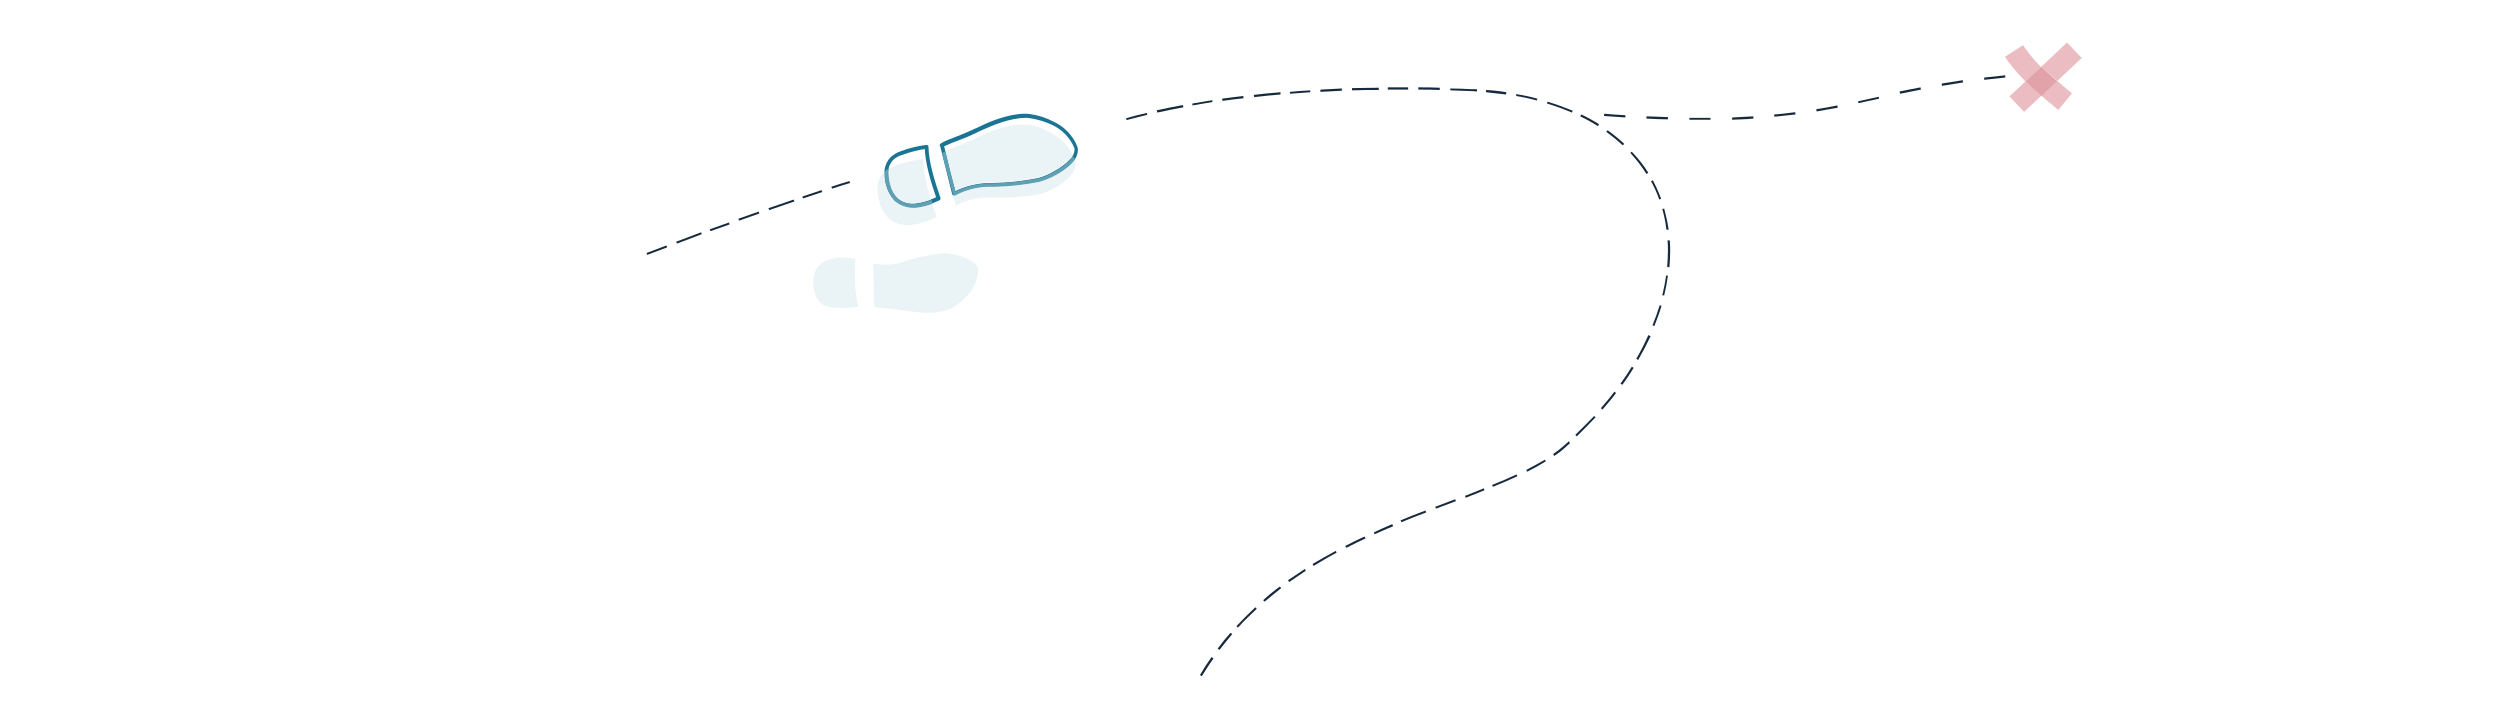
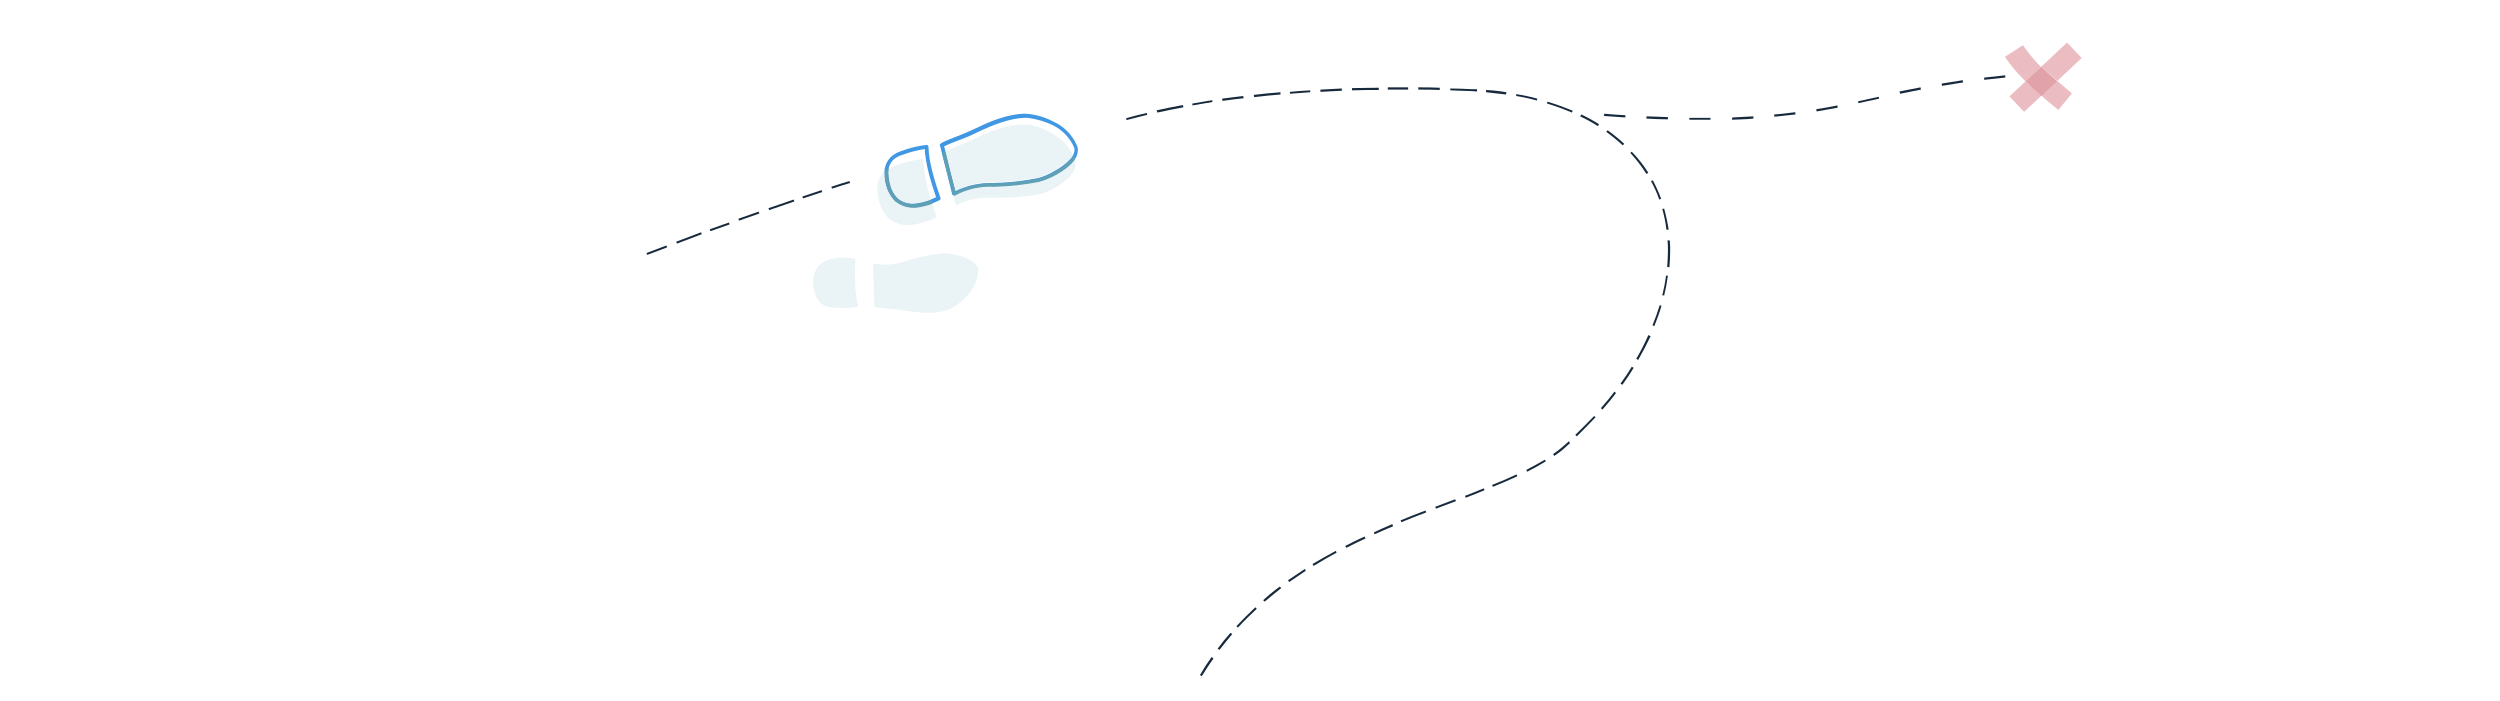
<svg xmlns="http://www.w3.org/2000/svg" id="Layer_1" data-name="Layer 1" viewBox="0 0 664 186">
  <defs>
-     <style>.cls-1{fill:none;}.cls-2{fill:#197593;}.cls-3{fill:#eaf3f6;}.cls-4{fill:#60a0b5;}.cls-5{fill:#172a3d;}.cls-6{fill:#ebbcc2;}.cls-7{fill:#e2a2a9;}</style>
+     <style>.cls-1{fill:none;}.cls-2{fill:#4098E5;}.cls-3{fill:#eaf3f6;}.cls-4{fill:#60a0b5;}.cls-5{fill:#172a3d;}.cls-6{fill:#ebbcc2;}.cls-7{fill:#e2a2a9;}</style>
  </defs>
  <rect class="cls-1" width="664" height="186" />
  <path class="cls-2" d="M246.1,39l-0.1-.5a28.94,28.94,0,0,0-6.6,1.6,7.85,7.85,0,0,0-2.8,1.6,5.94,5.94,0,0,0-1.7,4.5,9.67,9.67,0,0,0,.4,2.9,9.21,9.21,0,0,0,2.4,4.3,7.88,7.88,0,0,0,4.9,1.7,4.1,4.1,0,0,0,1.1-.1,19.56,19.56,0,0,0,5.8-1.8,0.54,0.54,0,0,0,.3-0.6c-1.5-4.4-3.1-9.3-3.2-13.6a0.47,0.47,0,0,0-.5-0.5H246l0.1,0.5h-0.5c0.1,4.5,1.7,9.5,3.2,13.9l0.5-.2-0.2-.5a21.87,21.87,0,0,1-5.5,1.7c-0.3,0-.7.1-1,0.1a6.46,6.46,0,0,1-4.2-1.4,8,8,0,0,1-2.1-3.8,11.71,11.71,0,0,1-.4-2.6,4.89,4.89,0,0,1,1.4-3.8,6,6,0,0,1,2.5-1.3,28.58,28.58,0,0,1,6.4-1.6l-0.1-.5h0" />
  <path class="cls-2" d="M250.2,38.7l-0.5.1c1.1,4.2,2.1,8.5,3.2,12.8a0.45,0.45,0,0,0,.6.3h0.1a19.49,19.49,0,0,1,10.3-2.3,69.91,69.91,0,0,0,12-1.3,20.66,20.66,0,0,0,6.2-2.9,17.38,17.38,0,0,0,2.9-2.5,4.6,4.6,0,0,0,1.3-3,4.25,4.25,0,0,0-.2-1.1,12.5,12.5,0,0,0-6.3-6.5,18.8,18.8,0,0,0-6.2-2c-0.4,0-.8-0.1-1.3-0.1-4.4,0-9.5,2.1-12.3,3.5-1.7.8-4.2,1.9-6.3,2.7-1.1.4-2,.8-2.7,1.1l-0.8.4-0.3.2-0.1.1-0.1.1a0.37,0.37,0,0,0-.1.3v0.2l0.6-.1-0.6.1,0.6-.1,0.4-.1-0.4.1h0.4V38.6l-0.4.1h0l0.3,0.3a0.35,0.35,0,0,1,.1-0.2l-0.4-.1,0.3,0.3-0.3-.3,0.3,0.3,0.1-.1-0.3-.2,0.2,0.3h0a0.76,0.76,0,0,1,.4-0.2c0.8-.4,2.5-1.1,4.4-1.8s3.8-1.6,5.2-2.3c2.8-1.3,7.8-3.4,11.9-3.4a4.87,4.87,0,0,1,1.2.1,21.14,21.14,0,0,1,5.9,1.8,11.7,11.7,0,0,1,5.8,6,1.7,1.7,0,0,1,.1.7,3.84,3.84,0,0,1-1.1,2.3,15.88,15.88,0,0,1-4.4,3.3,15.67,15.67,0,0,1-4.2,1.8,66.6,66.6,0,0,1-11.8,1.3A22.08,22.08,0,0,0,253.2,51l0.2,0.5,0.5-.1c-1.1-4.2-2.1-8.5-3.2-12.8h0l-0.5.1" />
  <path class="cls-3" d="M234.9,45.5l-0.1.1c-2,1.9-2.1,5.2-1.3,7.8A10.39,10.39,0,0,0,236,58a8,8,0,0,0,5.2,1.8,4.87,4.87,0,0,0,1.2-.1,23.82,23.82,0,0,0,6.4-2c-0.4-1.2-.9-2.5-1.2-3.7a15.94,15.94,0,0,1-3.9,1c-0.4,0-.7.1-1.1,0.1a6.85,6.85,0,0,1-4.9-1.7,9.21,9.21,0,0,1-2.4-4.3,9.25,9.25,0,0,1-.4-2.9V45.5m10.3-3.3a32,32,0,0,0-7.4,1.8,8.86,8.86,0,0,0-1.7.8,7.72,7.72,0,0,0-.2,1.5,7.46,7.46,0,0,0,.4,2.6,7.2,7.2,0,0,0,2.1,3.8,6,6,0,0,0,4.2,1.4h0a3.4,3.4,0,0,0,1-.1,15.57,15.57,0,0,0,3.7-1,39,39,0,0,1-2.1-10.8" />
  <path class="cls-4" d="M236.1,44.7a4.44,4.44,0,0,0-1.1.8v0.8a9.67,9.67,0,0,0,.4,2.9,9.21,9.21,0,0,0,2.4,4.3,7.88,7.88,0,0,0,4.9,1.7,4.1,4.1,0,0,0,1.1-.1,18.64,18.64,0,0,0,3.9-1l-0.3-1a15.57,15.57,0,0,1-3.7,1c-0.3,0-.7.1-1,0.1h0a6.46,6.46,0,0,1-4.2-1.4,8,8,0,0,1-2.1-3.8,11.71,11.71,0,0,1-.4-2.6,4.58,4.58,0,0,1,.1-1.7" />
  <path class="cls-3" d="M285.4,42.3a1.76,1.76,0,0,1-.4.5,13.72,13.72,0,0,1-2.9,2.5,20.66,20.66,0,0,1-6.2,2.9,69.91,69.91,0,0,1-12,1.3,21.59,21.59,0,0,0-10.3,2.3,0.3,0.3,0,0,1-.4,0h-0.1c0.3,0.9.5,1.8,0.8,2.8a17.08,17.08,0,0,1,8.8-2.1h3.2a56.62,56.62,0,0,0,10.1-.9c2.9-.5,11.1-5,9.5-9l-0.1-.3m-35.3-1.6h0l0.4,1.6-0.4-1.6m21.3-7.6c-4.1,0-8.7,1.9-11.3,3.2s-7.1,3-9,3.8c0.9,3.5,1.7,7,2.7,10.5A21.36,21.36,0,0,1,264,48.4a66.6,66.6,0,0,0,11.8-1.3,15.67,15.67,0,0,0,4.2-1.8,20.26,20.26,0,0,0,4.4-3.3l0.6-.9c-3-5.7-9.5-7.7-11.8-8a10.82,10.82,0,0,1-1.8,0" />
  <path class="cls-4" d="M251.1,40.2a4.05,4.05,0,0,0-.9.5l0.4,1.6c0.9,3.2,1.7,6.4,2.6,9.6h0.1a0.3,0.3,0,0,0,.4,0A19.49,19.49,0,0,1,264,49.6a69.91,69.91,0,0,0,12-1.3,20.66,20.66,0,0,0,6.2-2.9,13.72,13.72,0,0,0,2.9-2.5c0.1-.2.3-0.3,0.4-0.5a9.29,9.29,0,0,0-.5-1l-0.6.9a15.88,15.88,0,0,1-4.4,3.3,15.67,15.67,0,0,1-4.2,1.8A66.6,66.6,0,0,1,264,48.7a21.36,21.36,0,0,0-10.2,2.2c-1-3.7-1.9-7.2-2.7-10.7" />
  <path class="cls-3" d="M223.6,68.4a6.8,6.8,0,0,0-2,.2,6.7,6.7,0,0,0-4.7,2.7,7.28,7.28,0,0,0-.9,4.1c0.1,2.2.9,4.7,2.9,5.7a6.71,6.71,0,0,0,2.8.6c0.7,0,1.3.1,1.9,0.1a32.53,32.53,0,0,0,4.4-.3c-1.1-3.9-1-8.5-.8-12.8-1.2-.2-2.4-0.2-3.6-0.3" />
  <path class="cls-3" d="M250.8,67.3h-0.5a44.28,44.28,0,0,0-9.6,2,16.16,16.16,0,0,1-5.4,1,20.41,20.41,0,0,1-3.4-.3c0.1,3.8.2,7.7,0.3,11.5,0,0.2,5.9.6,8.9,1.1a45.73,45.73,0,0,0,5.2.5,15,15,0,0,0,5.9-1c1.8-.8,7.1-4.2,7.6-9.9,0.5-3.2-6.1-4.9-9-4.9" />
  <path class="cls-5" d="M221,50.1q2.7-.9,4.8-1.5l-0.2-.5q-2.1.6-4.8,1.5l0.2,0.5h0Zm-7.7,2.6,5.1-1.7-0.2-.5-5.1,1.7,0.2,0.5h0Zm-9,3.1,6.7-2.3-0.2-.5-6.7,2.3,0.2,0.5h0Zm-8,2.8,5.4-1.9-0.2-.5-5.4,1.9,0.2,0.5h0Zm-7.6,2.8,5.1-1.8-0.2-.5-5.1,1.8,0.2,0.5h0Zm-8.9,3.3,6.6-2.5-0.2-.5-6.6,2.5Zm-7.9,3,5.3-2-0.2-.5-5.3,2,0.2,0.5h0Z" />
  <path class="cls-5" d="M321.8,174.5a56.56,56.56,0,0,0-3.1,4.8l0.5,0.3c1-1.6,2-3.2,3.1-4.7Zm5-6.4a47.84,47.84,0,0,0-3.4,4.2l0.5,0.3c1.1-1.4,2.2-2.8,3.4-4.2l-0.5-.3h0Zm6.6-6.8c-1.7,1.6-3.4,3.3-5,5l0.4,0.4c1.6-1.8,3.3-3.4,5-5l-0.4-.4h0Zm6.5-5.5a49.43,49.43,0,0,0-4.4,3.6l0.4,0.4c1.4-1.2,2.9-2.4,4.4-3.6l-0.4-.4h0Zm6.7-4.7-4.5,3,0.3,0.5c1.5-1,2.9-2,4.4-3l-0.2-.5h0Zm8.2-4.8c-2.1,1.1-4.1,2.3-6.2,3.5l0.3,0.5c2-1.2,4-2.4,6.1-3.5Zm7.6-3.8c-1.7.8-3.4,1.6-5.1,2.5l0.3,0.5c1.7-.9,3.4-1.7,5.1-2.5l-0.3-.5h0Zm7.4-3.3c-1.6.7-3.3,1.4-4.9,2.2l0.2,0.5c1.6-.7,3.3-1.5,4.9-2.1Zm8.8-3.6c-2.2.8-4.4,1.7-6.6,2.6l0.2,0.5c2.2-.9,4.4-1.8,6.6-2.6l-0.2-.5h0Zm7.9-3-5.3,2,0.2,0.5,5.3-2-0.2-.5h0Zm7.6-2.9c-1.6.7-3.3,1.3-5,2l0.2,0.5c1.7-.7,3.4-1.3,5-2Zm8.7-3.7c-2.1,1-4.2,1.9-6.5,2.8l0.2,0.5c2.3-.9,4.5-1.9,6.5-2.8l-0.2-.5h0Zm7.5-3.9c-1.5.9-3.2,1.8-4.9,2.7l0.2,0.5c1.8-.9,3.4-1.8,5-2.8l-0.3-.4h0Zm6.4-4.9-0.8.7a28.76,28.76,0,0,1-3.4,2.7l0.3,0.5a22.41,22.41,0,0,0,3.4-2.7l0.8-.7Zm6.7-6.7c-1.6,1.6-3.2,3.3-5,5l0.4,0.4c1.7-1.7,3.4-3.4,5-5.1l-0.4-.3h0Zm5.4-6.5c-1.1,1.5-2.3,2.9-3.6,4.4l0.4,0.4c1.3-1.5,2.5-2.9,3.6-4.4l-0.4-.4h0Zm4.6-6.6q-1.35,2.25-3,4.5l0.5,0.3q1.65-2.25,3-4.5Zm4.4-8.4a62.26,62.26,0,0,1-3.2,6.3l0.5,0.3q1.8-3.15,3.3-6.3l-0.6-.3h0Zm3-7.9a56.16,56.16,0,0,1-1.9,5.3l0.5,0.2c0.7-1.8,1.4-3.6,1.9-5.4l-0.5-.1h0Zm1.7-7.9a43.46,43.46,0,0,1-1,5.2l0.5,0.1a49.38,49.38,0,0,0,1-5.3h-0.5Zm0.4-9.4a27.15,27.15,0,0,1,.1,2.9c0,1.4-.1,2.8-0.2,4.2l0.6,0.1c0.1-1.4.2-2.8,0.2-4.2a28.1,28.1,0,0,0-.1-2.9Zm-1.4-8.3a33.48,33.48,0,0,1,1.1,5.5h0.6a50.53,50.53,0,0,0-1.2-5.6Zm-3-7.4a30.62,30.62,0,0,1,2.2,4.9l0.5-.2a43.08,43.08,0,0,0-2.2-4.9ZM433,40.6a39.58,39.58,0,0,1,4.3,5.6l0.5-.3a33.92,33.92,0,0,0-4.4-5.6ZM426.6,35a49.43,49.43,0,0,1,4.4,3.6l0.4-.4a49.43,49.43,0,0,0-4.4-3.6l-0.4.4h0Zm-6.9-4.1a43.09,43.09,0,0,1,4.7,2.6l0.3-.5a43.09,43.09,0,0,0-4.7-2.6l-0.3.5h0Zm-8.8-3.4a64.18,64.18,0,0,1,6.6,2.4l0.2-.5c-2.2-.9-4.4-1.7-6.7-2.4Zm-8.2-2a48.78,48.78,0,0,1,5.5,1.2l0.1-.5a46.07,46.07,0,0,0-5.6-1.2v0.5Zm-8-1,5.3,0.6,0.1-.6a44.57,44.57,0,0,0-5.4-.6v0.6Zm-9.5-.5c1.9,0.1,3.8.1,5.8,0.2l1.3,0.1V23.7H391c-1.9-.1-3.8-0.2-5.8-0.2V24h0Zm-8.5-.2c1.9,0,3.8,0,5.7.1V23.3c-1.9-.1-3.8-0.1-5.7-0.1v0.6h0Zm-8.1,0H374V23.2h-5.4v0.6h0Zm-9.5.2c2.4-.1,4.7-0.1,7.1-0.1V23.3c-2.4,0-4.7.1-7.1,0.1V24h0Zm-8.4.4,5.7-.3V23.5l-5.7.3v0.6h0Zm-8.1.5c1.8-.1,3.6-0.3,5.4-0.4V24c-1.8.1-3.6,0.2-5.4,0.4v0.5h0Zm-9.5.9c2.3-.3,4.7-0.5,7-0.7V24.5c-2.4.2-4.7,0.4-7.1,0.7l0.1,0.6h0Zm-8.4,1c1.9-.3,3.7-0.5,5.6-0.7l-0.1-.6c-1.9.2-3.8,0.5-5.6,0.7Zm-8,1.2,5.3-.9V26.6c-1.8.3-3.6,0.6-5.3,0.9V28h0Zm-9.3,1.9c2.3-.5,4.6-1,6.9-1.4l-0.1-.6c-2.3.4-4.7,0.9-7,1.4l0.2,0.6h0Zm-8.2,2c1.8-.5,3.6-0.9,5.5-1.4l-0.1-.5c-1.9.4-3.7,0.9-5.5,1.4l0.1,0.5h0Z" />
  <path class="cls-5" d="M527,21.2l5.6-.6V20c-2,.2-3.8.4-5.6,0.6v0.6h0Zm-11.2,1.6c1.8-.3,3.6-0.6,5.6-0.9l-0.1-.6c-2,.3-3.8.6-5.6,0.9l0.1,0.6h0Zm-11.1,2.1c1.8-.4,3.6-0.7,5.5-1.1l-0.1-.6c-1.9.4-3.8,0.7-5.6,1.1l0.2,0.6h0Zm-11.1,2.5,5.5-1.2-0.1-.5-5.5,1.2Zm-11.1,2.2c1.9-.3,3.8-0.7,5.6-1L488,28c-1.8.4-3.7,0.7-5.6,1ZM471.3,31c2-.2,3.8-0.4,5.6-0.6l-0.1-.6c-1.8.2-3.7,0.5-5.6,0.6Zm-11.3.8c2-.1,3.9-0.1,5.7-0.3V30.9l-5.6.3Zm-11.3,0h5.6V31.3h-5.6v0.5h0Zm-11.4-.3c2,0.1,3.9.2,5.7,0.2V31.1c-1.8-.1-3.7-0.1-5.7-0.2v0.6h0ZM426,30.8c1.9,0.1,3.8.3,5.7,0.4V30.6c-1.8-.1-3.7-0.2-5.6-0.4l-0.1.6h0Z" />
  <path class="cls-6" d="M546.4,21.5l-4.2,3.9c1.3,1.2,2.8,2.4,4.5,3.8l3.6-4.4q-2.1-1.8-3.9-3.3m-13.9-6.4h0m4.8-3.1-4.8,3.1a39.35,39.35,0,0,0,4.9,5.9l0.6,0.7,4.1-3.9-0.7-.7a48.2,48.2,0,0,1-4.1-5.1" />
  <path class="cls-6" d="M538,21.6l-4.3,4,3.9,4.1,4.6-4.3c-1.6-1.4-3-2.7-4.2-3.8m11-10.3-6.8,6.4c1.2,1.1,2.6,2.4,4.2,3.8l6.5-6.1L549,11.3" />
  <path class="cls-7" d="M542.2,17.7L538,21.6q1.8,1.8,4.2,3.9l4.2-3.9q-2.55-2.25-4.2-3.9" />
</svg>
